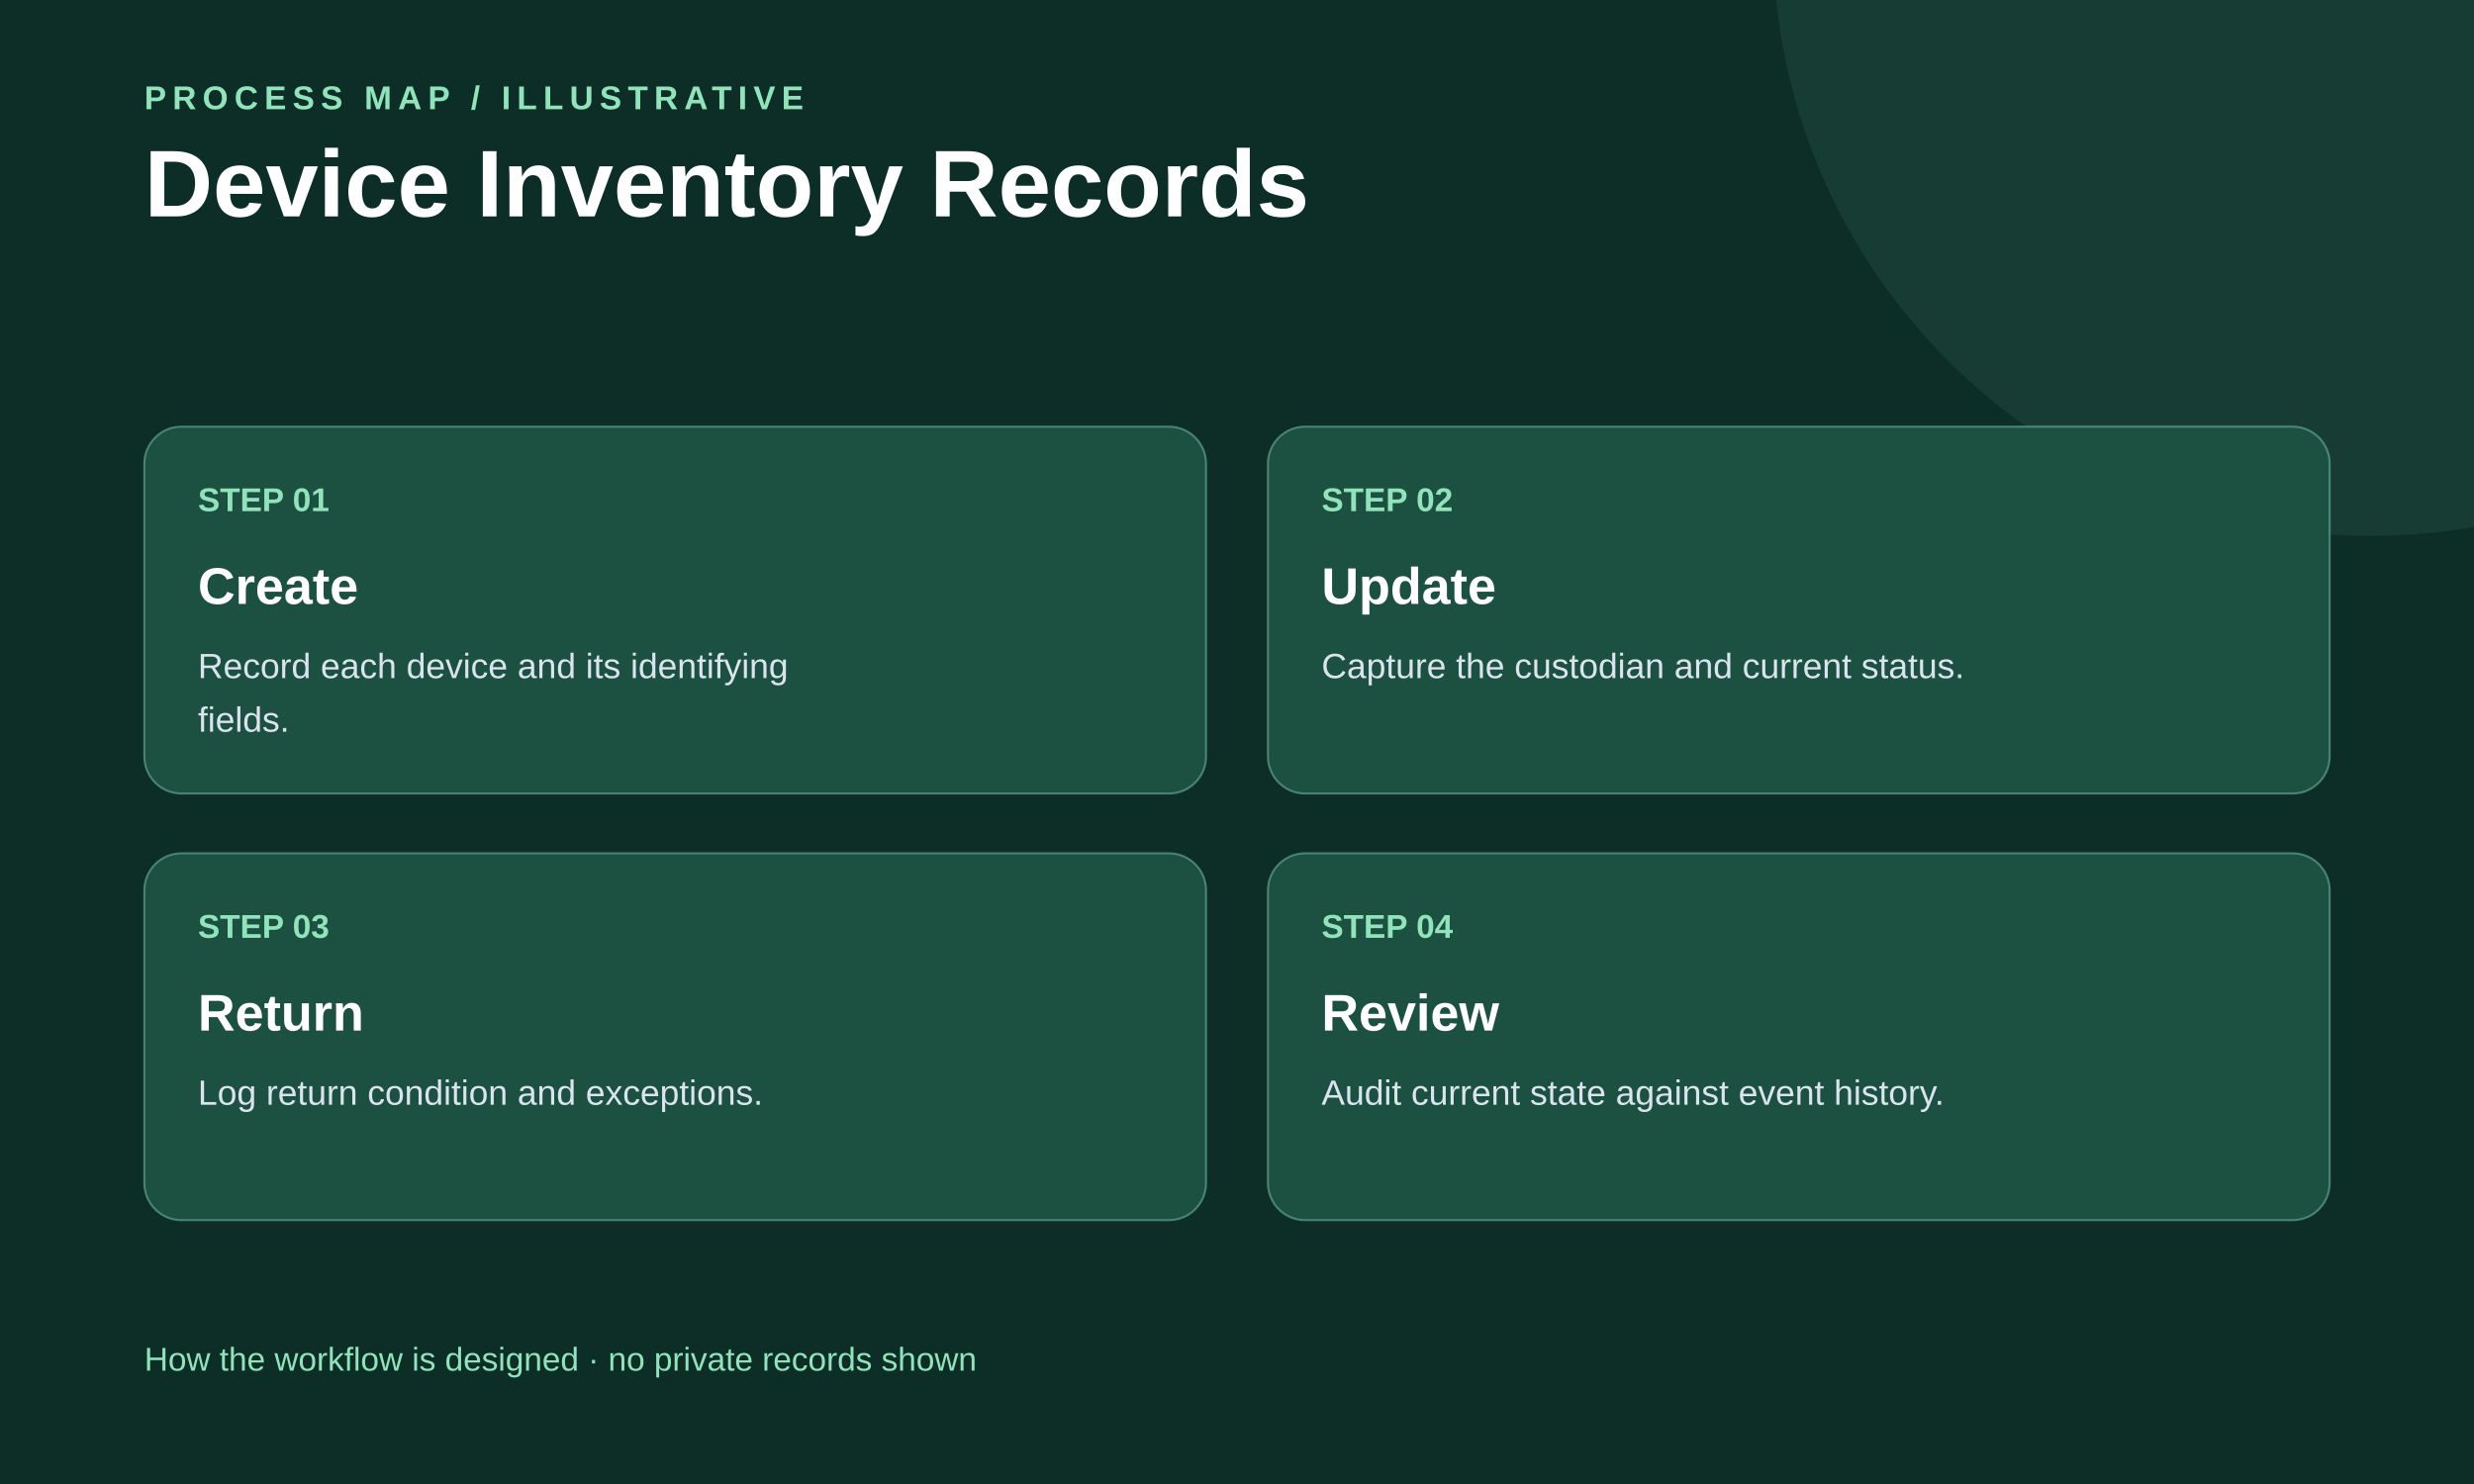
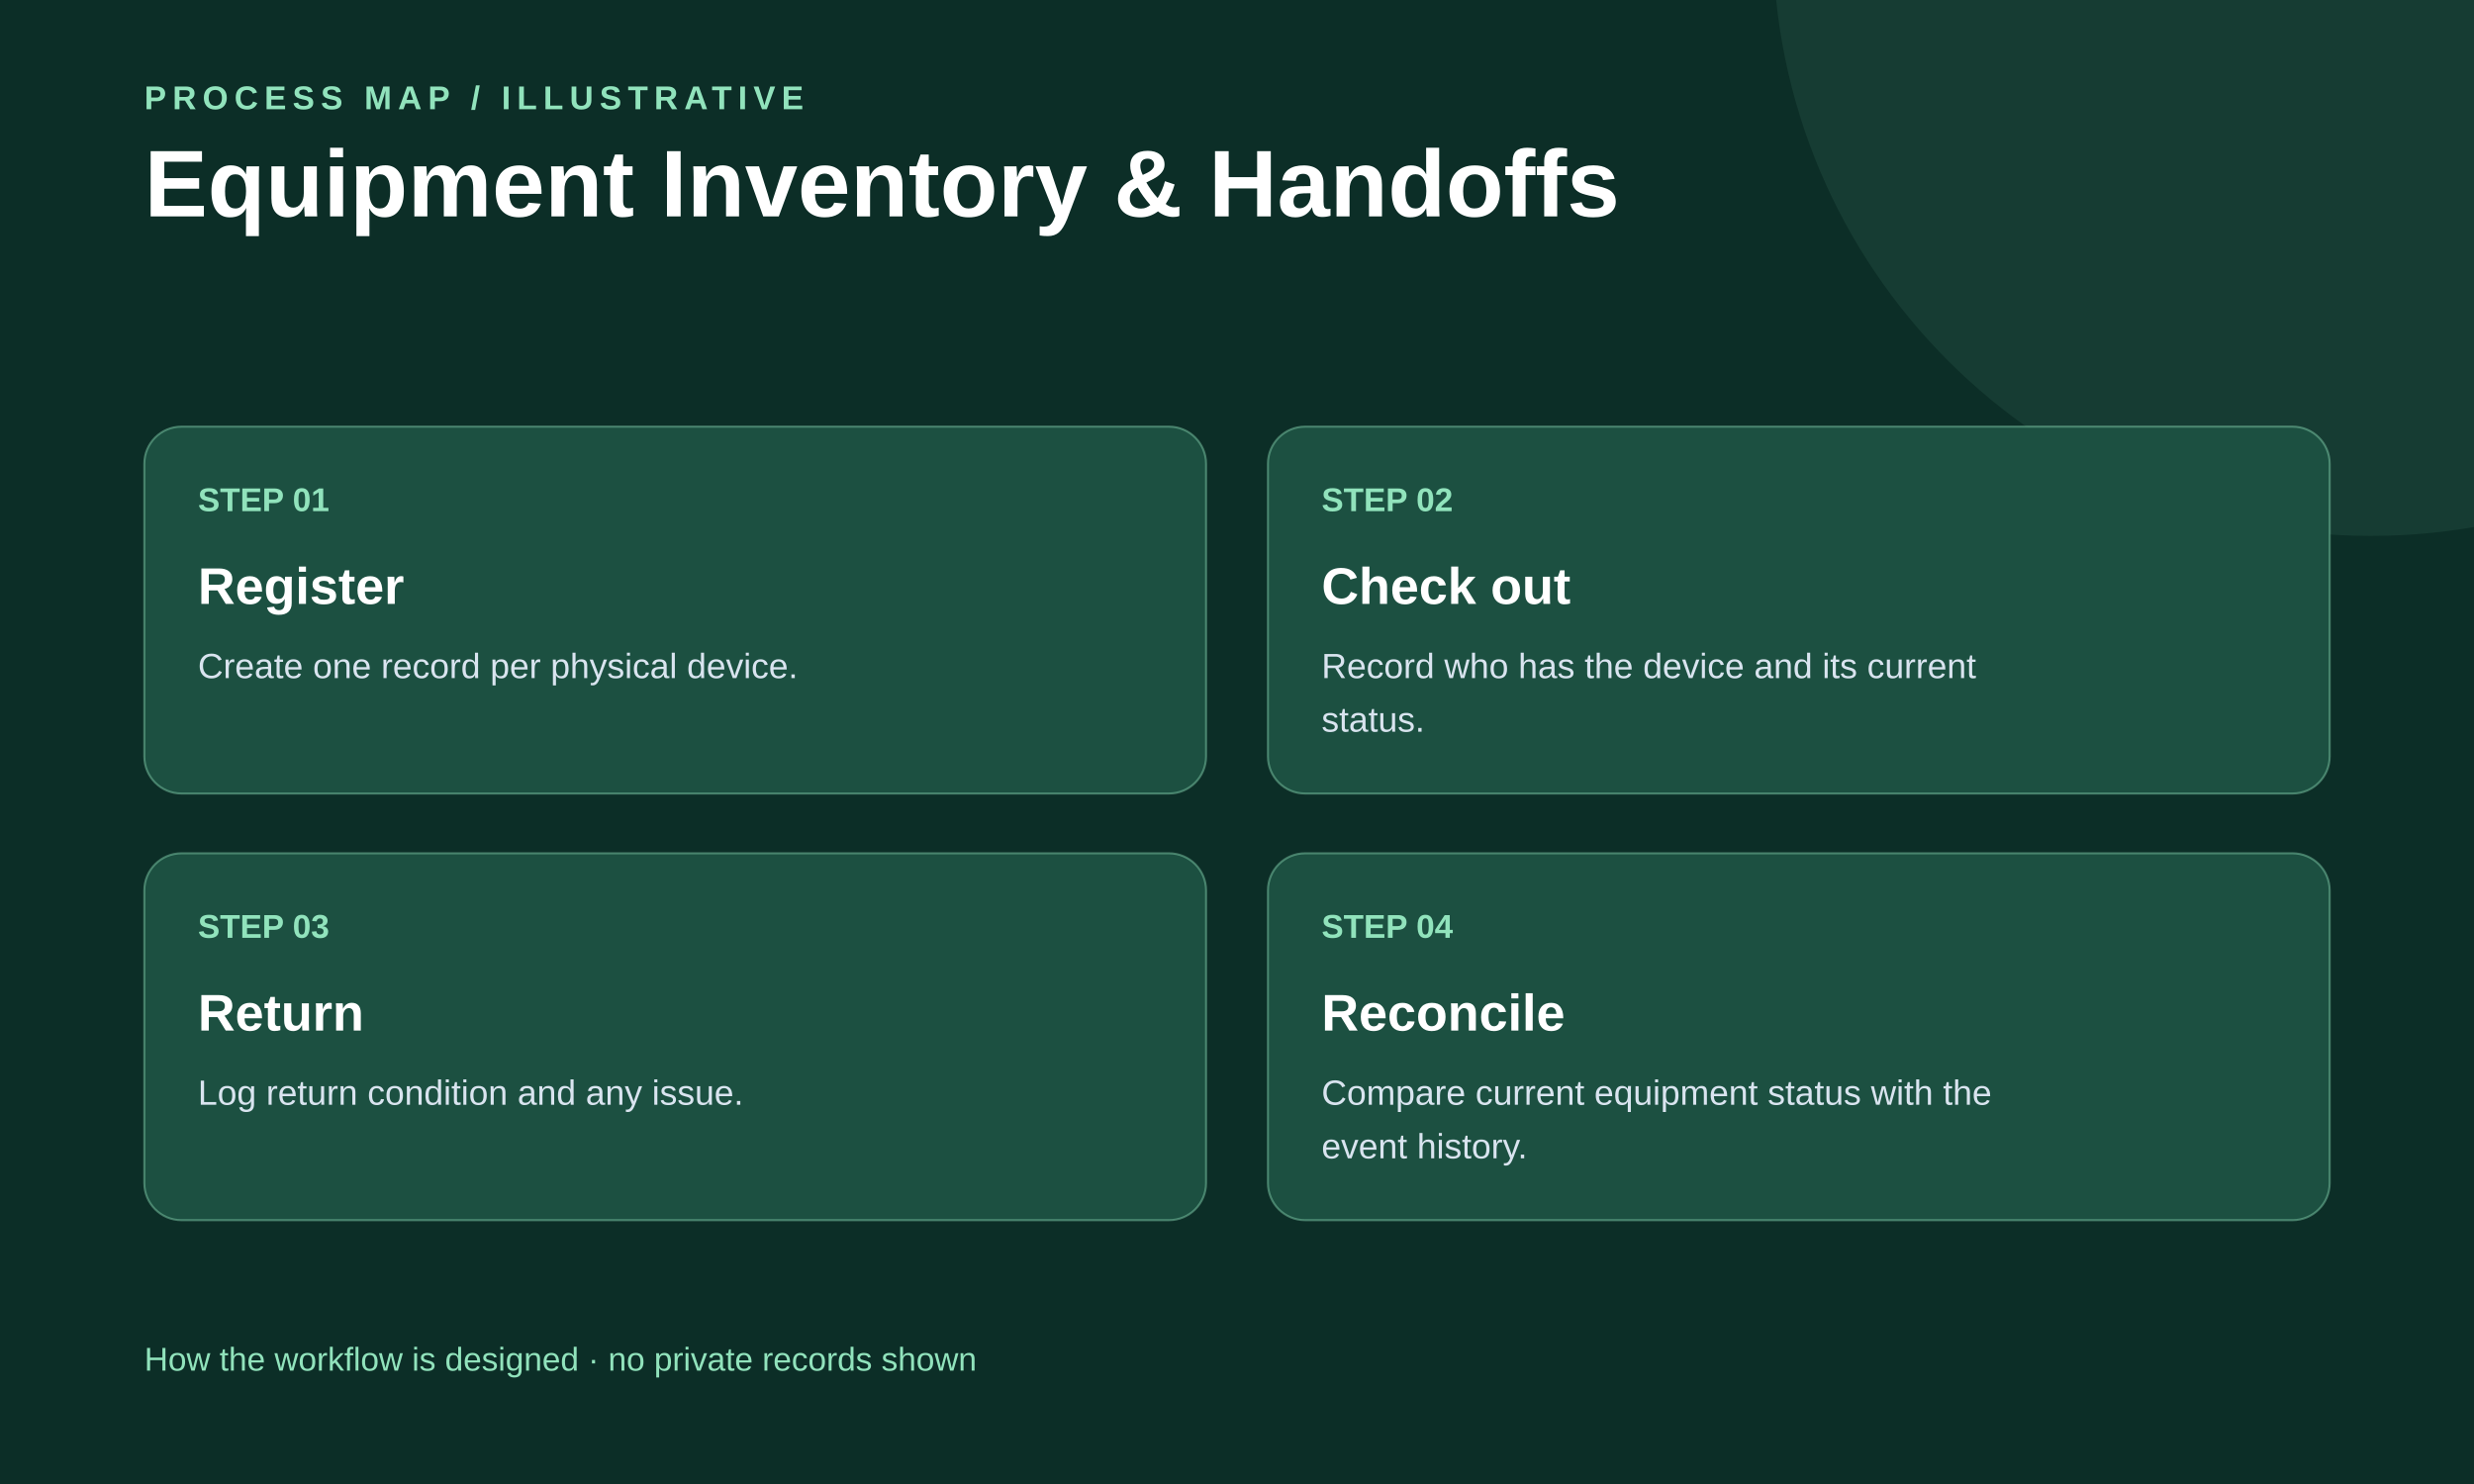
<svg xmlns="http://www.w3.org/2000/svg" width="1200" height="720" viewBox="0 0 1200 720" role="img">
  <rect width="1200" height="720" fill="#0c2e27" />
  <circle cx="1150" cy="-30" r="290" fill="#91e3bc" opacity=".08" />
  <text x="70" y="53" fill="#91e3bc" font-family="Arial,sans-serif" font-size="16" font-weight="700" letter-spacing="3">PROCESS MAP / ILLUSTRATIVE</text>
-   <text x="70" y="105" fill="#fff" font-family="Arial,sans-serif" font-size="46" font-weight="700">Device Inventory Records</text>
+   <text x="70" y="105" fill="#fff" font-family="Arial,sans-serif" font-size="46" font-weight="700">Equipment Inventory &amp; Handoffs</text>
  <rect x="70" y="207" width="515" height="178" rx="18" fill="#1c5041" stroke="#91e3bc" stroke-opacity=".42" />
  <text x="96" y="248" fill="#91e3bc" font-family="Arial,sans-serif" font-size="16" font-weight="700">STEP 01</text>
-   <text x="96" y="293" fill="#fff" font-family="Arial,sans-serif" font-size="25" font-weight="700">Create</text>
-   <text x="96" y="329" fill="#d9e4ef" font-family="Arial,sans-serif" font-size="17" font-weight="400">Record each device and its identifying</text>
-   <text x="96" y="355" fill="#d9e4ef" font-family="Arial,sans-serif" font-size="17" font-weight="400">fields.</text>
+   <text x="96" y="293" fill="#fff" font-family="Arial,sans-serif" font-size="25" font-weight="700">Register</text>
+   <text x="96" y="329" fill="#d9e4ef" font-family="Arial,sans-serif" font-size="17" font-weight="400">Create one record per physical device.</text>
  <rect x="615" y="207" width="515" height="178" rx="18" fill="#1c5041" stroke="#91e3bc" stroke-opacity=".42" />
  <text x="641" y="248" fill="#91e3bc" font-family="Arial,sans-serif" font-size="16" font-weight="700">STEP 02</text>
-   <text x="641" y="293" fill="#fff" font-family="Arial,sans-serif" font-size="25" font-weight="700">Update</text>
-   <text x="641" y="329" fill="#d9e4ef" font-family="Arial,sans-serif" font-size="17" font-weight="400">Capture the custodian and current status.</text>
+   <text x="641" y="293" fill="#fff" font-family="Arial,sans-serif" font-size="25" font-weight="700">Check out</text>
+   <text x="641" y="329" fill="#d9e4ef" font-family="Arial,sans-serif" font-size="17" font-weight="400">Record who has the device and its current</text>
+   <text x="641" y="355" fill="#d9e4ef" font-family="Arial,sans-serif" font-size="17" font-weight="400">status.</text>
  <rect x="70" y="414" width="515" height="178" rx="18" fill="#1c5041" stroke="#91e3bc" stroke-opacity=".42" />
  <text x="96" y="455" fill="#91e3bc" font-family="Arial,sans-serif" font-size="16" font-weight="700">STEP 03</text>
  <text x="96" y="500" fill="#fff" font-family="Arial,sans-serif" font-size="25" font-weight="700">Return</text>
-   <text x="96" y="536" fill="#d9e4ef" font-family="Arial,sans-serif" font-size="17" font-weight="400">Log return condition and exceptions.</text>
+   <text x="96" y="536" fill="#d9e4ef" font-family="Arial,sans-serif" font-size="17" font-weight="400">Log return condition and any issue.</text>
  <rect x="615" y="414" width="515" height="178" rx="18" fill="#1c5041" stroke="#91e3bc" stroke-opacity=".42" />
  <text x="641" y="455" fill="#91e3bc" font-family="Arial,sans-serif" font-size="16" font-weight="700">STEP 04</text>
-   <text x="641" y="500" fill="#fff" font-family="Arial,sans-serif" font-size="25" font-weight="700">Review</text>
-   <text x="641" y="536" fill="#d9e4ef" font-family="Arial,sans-serif" font-size="17" font-weight="400">Audit current state against event history.</text>
+   <text x="641" y="500" fill="#fff" font-family="Arial,sans-serif" font-size="25" font-weight="700">Reconcile</text>
+   <text x="641" y="536" fill="#d9e4ef" font-family="Arial,sans-serif" font-size="17" font-weight="400">Compare current equipment status with the</text>
+   <text x="641" y="562" fill="#d9e4ef" font-family="Arial,sans-serif" font-size="17" font-weight="400">event history.</text>
  <text x="70" y="665" fill="#91e3bc" font-family="Arial,sans-serif" font-size="16">How the workflow is designed · no private records shown</text>
</svg>
